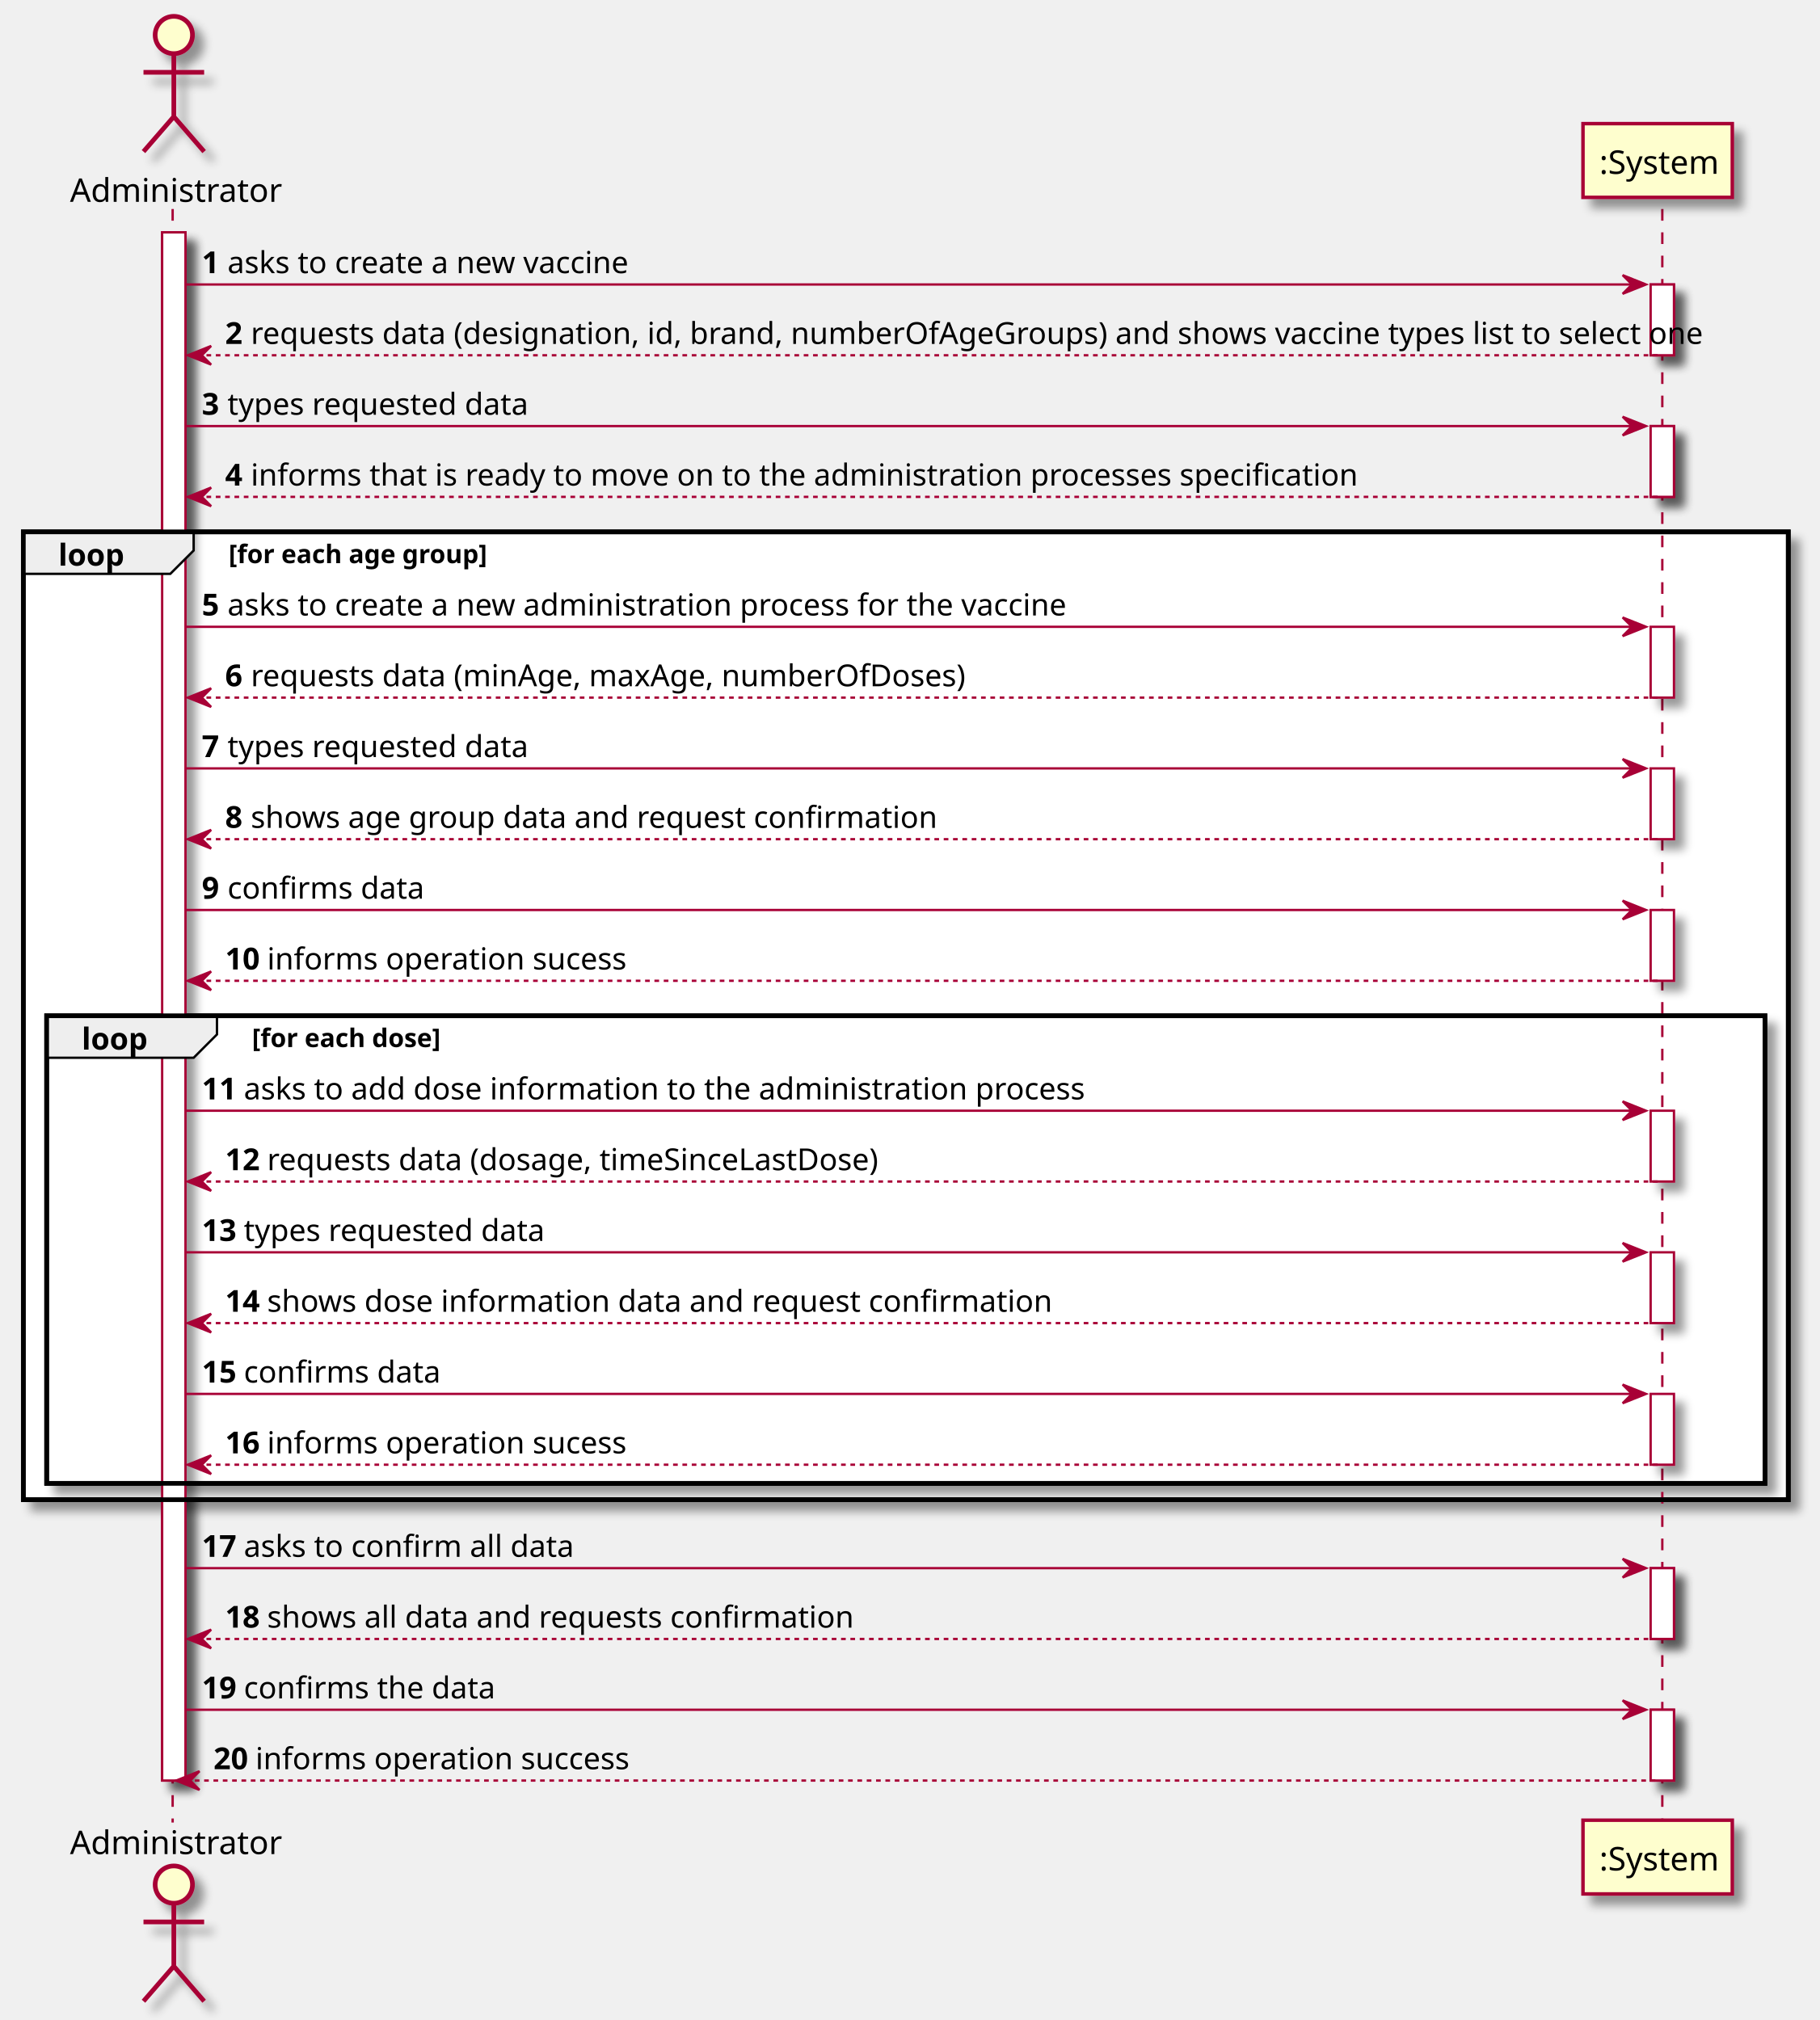
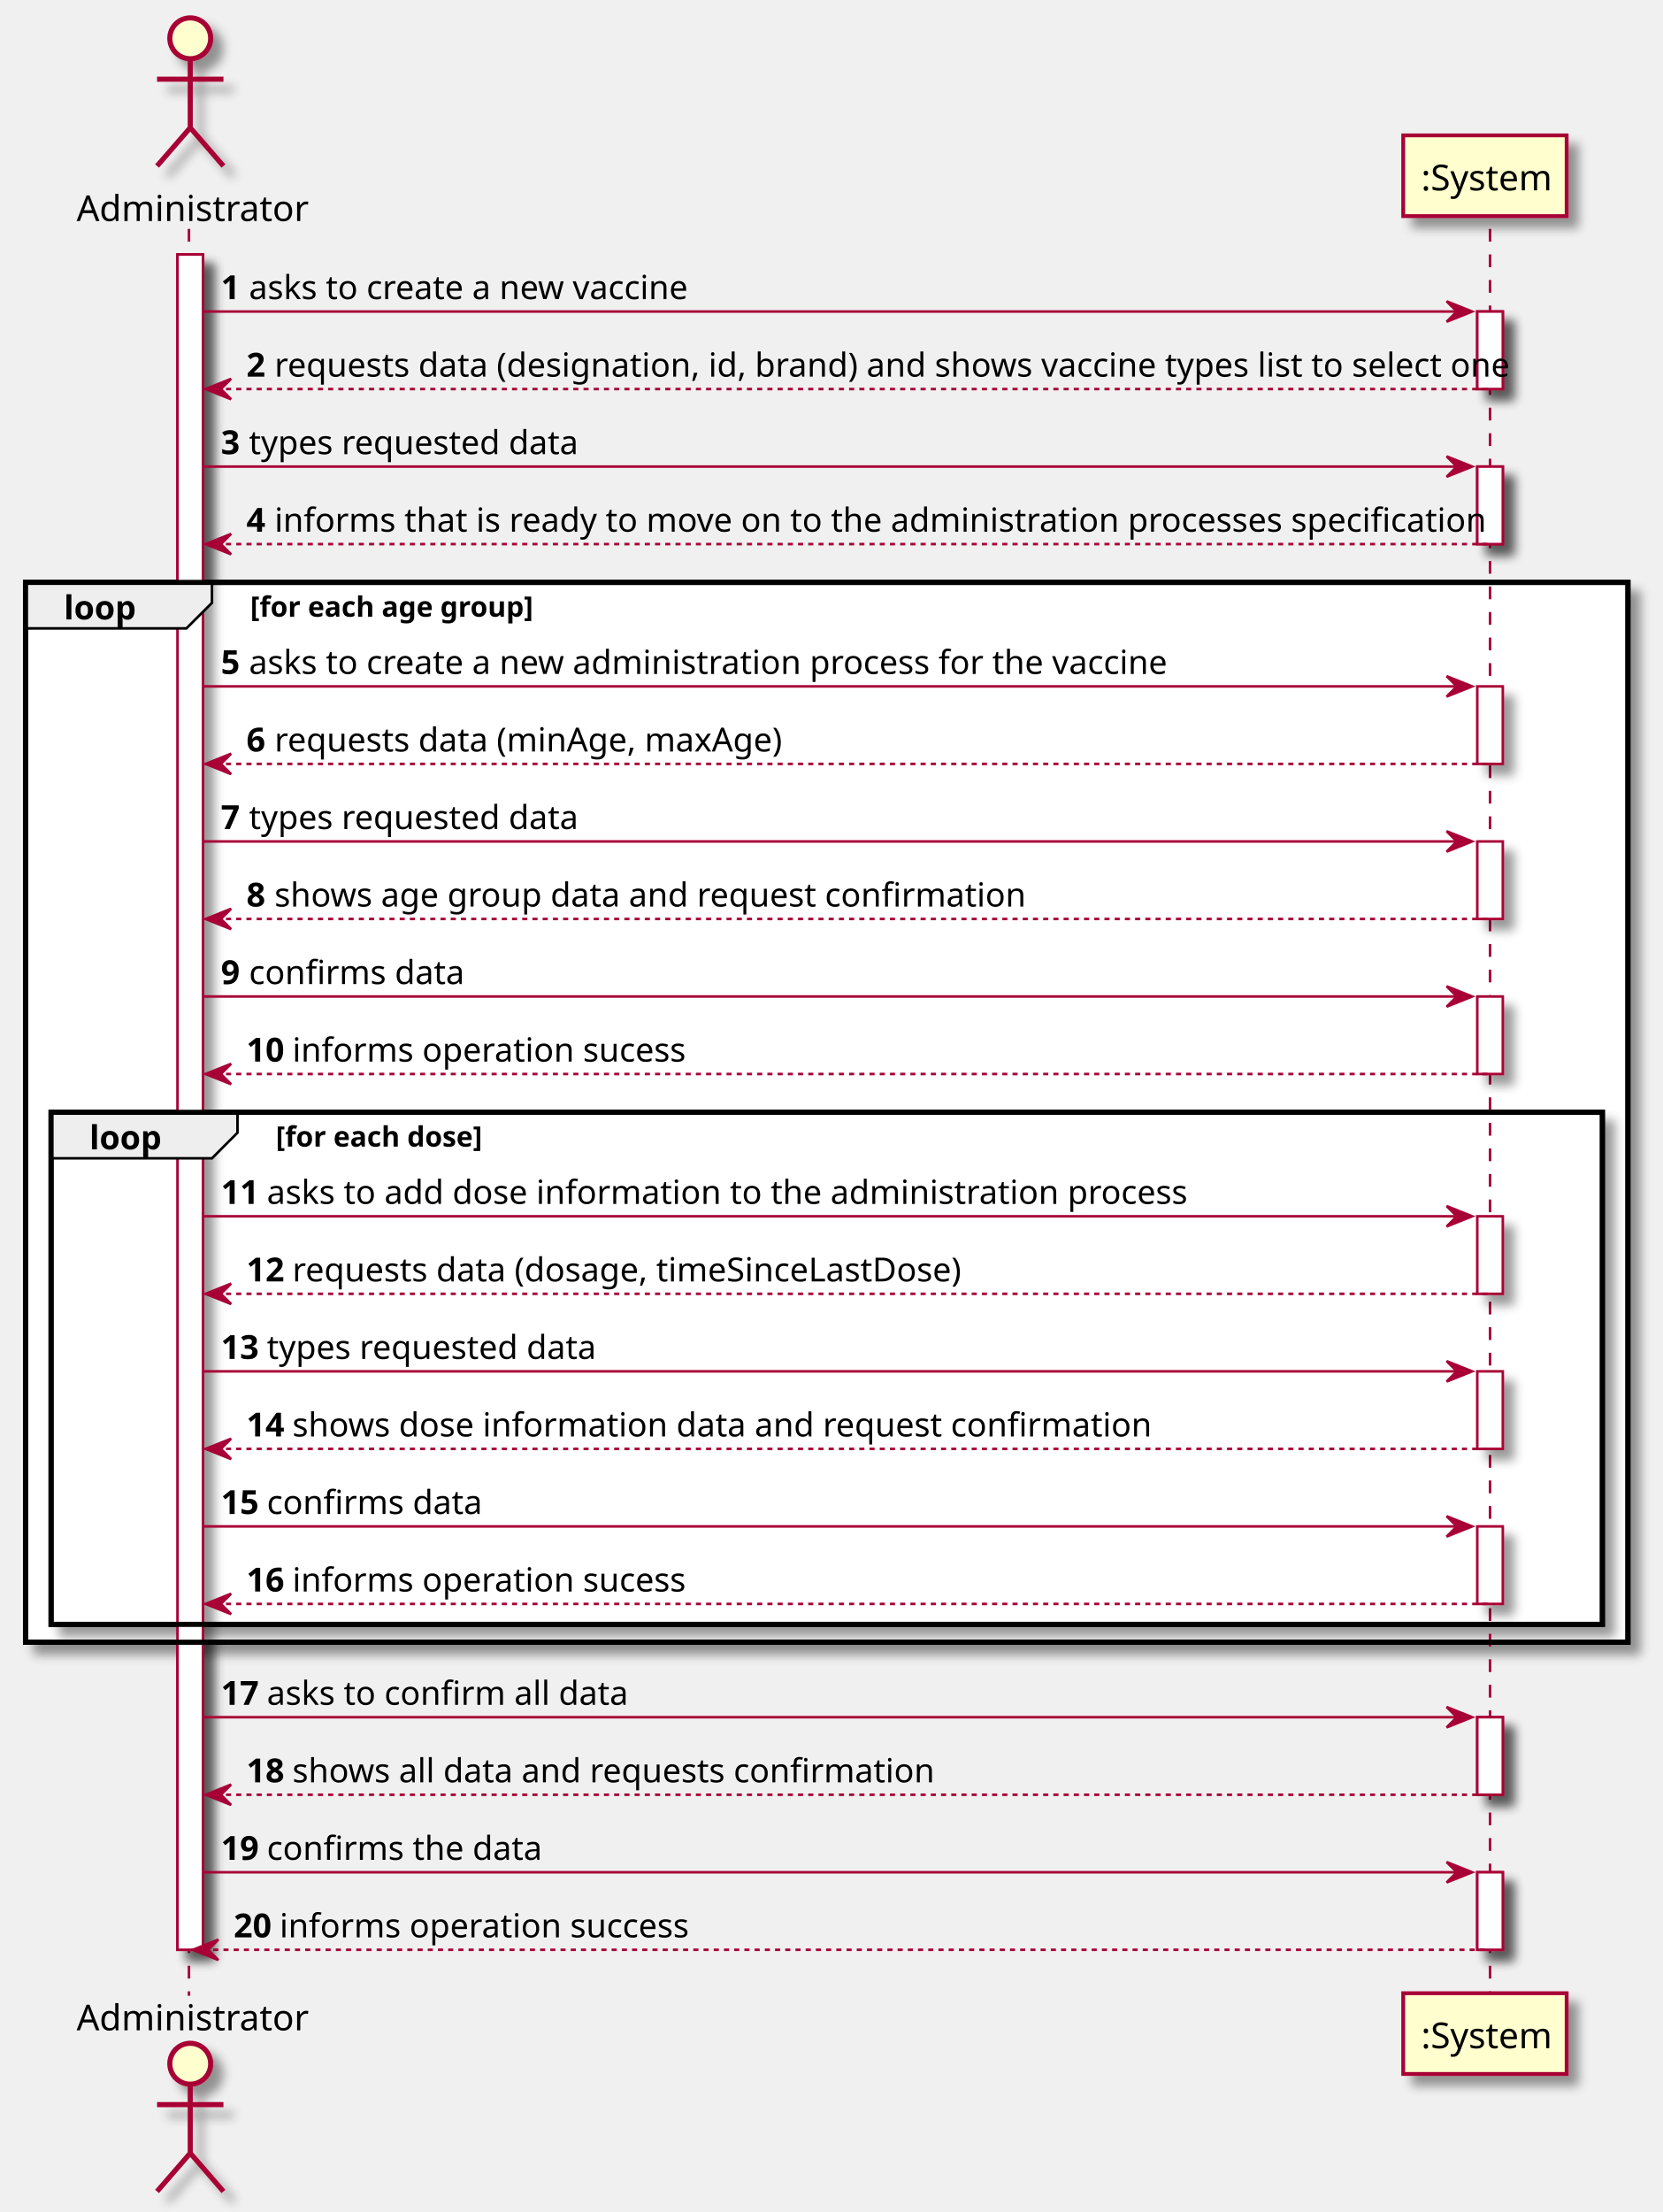
- <svg xmlns="http://www.w3.org/2000/svg" contentScriptType="application/ecmascript" contentStyleType="text/css" height="866px" preserveAspectRatio="none" style="width:780px;height:866px;background:#FFFFFF;" version="1.1" viewBox="0 0 780 866" width="780px" zoomAndPan="magnify">
+ <svg xmlns="http://www.w3.org/2000/svg" contentScriptType="application/ecmascript" contentStyleType="text/css" height="866px" preserveAspectRatio="none" style="width:651px;height:866px;background:#FFFFFF;" version="1.1" viewBox="0 0 651 866" width="651px" zoomAndPan="magnify">
  <defs>
-     <filter height="300%" id="fre8bfm239zzl" width="300%" x="-1" y="-1">
+     <filter height="300%" id="fohx6h0k38ecu" width="300%" x="-1" y="-1">
      <feGaussianBlur result="blurOut" stdDeviation="2.0" />
      <feColorMatrix in="blurOut" result="blurOut2" type="matrix" values="0 0 0 0 0 0 0 0 0 0 0 0 0 0 0 0 0 0 .4 0" />
      <feOffset dx="4.0" dy="4.0" in="blurOut2" result="blurOut3" />
      <feBlend in="SourceGraphic" in2="blurOut3" mode="normal" />
    </filter>
  </defs>
  <g>
-     <rect fill="#FFFFFF" filter="url(#fre8bfm239zzl)" height="663.734" style="stroke:#A80036;stroke-width:1.0;" width="10" x="69.5" y="99.609" />
-     <rect fill="#FFFFFF" filter="url(#fre8bfm239zzl)" height="30.352" style="stroke:#A80036;stroke-width:1.0;" width="10" x="707.5" y="121.961" />
-     <rect fill="#FFFFFF" filter="url(#fre8bfm239zzl)" height="30.352" style="stroke:#A80036;stroke-width:1.0;" width="10" x="707.5" y="182.664" />
-     <rect fill="#FFFFFF" filter="url(#fre8bfm239zzl)" height="30.352" style="stroke:#A80036;stroke-width:1.0;" width="10" x="707.5" y="268.719" />
-     <rect fill="#FFFFFF" filter="url(#fre8bfm239zzl)" height="30.352" style="stroke:#A80036;stroke-width:1.0;" width="10" x="707.5" y="329.422" />
-     <rect fill="#FFFFFF" filter="url(#fre8bfm239zzl)" height="30.352" style="stroke:#A80036;stroke-width:1.0;" width="10" x="707.5" y="390.125" />
-     <rect fill="#FFFFFF" filter="url(#fre8bfm239zzl)" height="30.352" style="stroke:#A80036;stroke-width:1.0;" width="10" x="707.5" y="476.18" />
-     <rect fill="#FFFFFF" filter="url(#fre8bfm239zzl)" height="30.352" style="stroke:#A80036;stroke-width:1.0;" width="10" x="707.5" y="536.883" />
-     <rect fill="#FFFFFF" filter="url(#fre8bfm239zzl)" height="30.352" style="stroke:#A80036;stroke-width:1.0;" width="10" x="707.5" y="597.586" />
-     <rect fill="#FFFFFF" filter="url(#fre8bfm239zzl)" height="30.352" style="stroke:#A80036;stroke-width:1.0;" width="10" x="707.5" y="672.289" />
-     <rect fill="#FFFFFF" filter="url(#fre8bfm239zzl)" height="30.352" style="stroke:#A80036;stroke-width:1.0;" width="10" x="707.5" y="732.992" />
-     <rect fill="#FFFFFF" filter="url(#fre8bfm239zzl)" height="414.922" style="stroke:#000000;stroke-width:2.0;" width="756.5" x="10" y="228.016" />
-     <rect fill="#FFFFFF" filter="url(#fre8bfm239zzl)" height="200.461" style="stroke:#000000;stroke-width:2.0;" width="736.5" x="20" y="435.477" />
+     <rect fill="#FFFFFF" filter="url(#fohx6h0k38ecu)" height="663.734" style="stroke:#A80036;stroke-width:1.0;" width="10" x="69.5" y="99.609" />
+     <rect fill="#FFFFFF" filter="url(#fohx6h0k38ecu)" height="30.352" style="stroke:#A80036;stroke-width:1.0;" width="10" x="578.5" y="121.961" />
+     <rect fill="#FFFFFF" filter="url(#fohx6h0k38ecu)" height="30.352" style="stroke:#A80036;stroke-width:1.0;" width="10" x="578.5" y="182.664" />
+     <rect fill="#FFFFFF" filter="url(#fohx6h0k38ecu)" height="30.352" style="stroke:#A80036;stroke-width:1.0;" width="10" x="578.5" y="268.719" />
+     <rect fill="#FFFFFF" filter="url(#fohx6h0k38ecu)" height="30.352" style="stroke:#A80036;stroke-width:1.0;" width="10" x="578.5" y="329.422" />
+     <rect fill="#FFFFFF" filter="url(#fohx6h0k38ecu)" height="30.352" style="stroke:#A80036;stroke-width:1.0;" width="10" x="578.5" y="390.125" />
+     <rect fill="#FFFFFF" filter="url(#fohx6h0k38ecu)" height="30.352" style="stroke:#A80036;stroke-width:1.0;" width="10" x="578.5" y="476.18" />
+     <rect fill="#FFFFFF" filter="url(#fohx6h0k38ecu)" height="30.352" style="stroke:#A80036;stroke-width:1.0;" width="10" x="578.5" y="536.883" />
+     <rect fill="#FFFFFF" filter="url(#fohx6h0k38ecu)" height="30.352" style="stroke:#A80036;stroke-width:1.0;" width="10" x="578.5" y="597.586" />
+     <rect fill="#FFFFFF" filter="url(#fohx6h0k38ecu)" height="30.352" style="stroke:#A80036;stroke-width:1.0;" width="10" x="578.5" y="672.289" />
+     <rect fill="#FFFFFF" filter="url(#fohx6h0k38ecu)" height="30.352" style="stroke:#A80036;stroke-width:1.0;" width="10" x="578.5" y="732.992" />
+     <rect fill="#FFFFFF" filter="url(#fohx6h0k38ecu)" height="414.922" style="stroke:#000000;stroke-width:2.0;" width="627.5" x="10" y="228.016" />
+     <rect fill="#FFFFFF" filter="url(#fohx6h0k38ecu)" height="200.461" style="stroke:#000000;stroke-width:2.0;" width="607.5" x="20" y="435.477" />
    <line style="stroke:#A80036;stroke-width:1.0;stroke-dasharray:5.0,5.0;" x1="74" x2="74" y1="89.609" y2="781.344" />
-     <line style="stroke:#A80036;stroke-width:1.0;stroke-dasharray:5.0,5.0;" x1="712.5" x2="712.5" y1="89.609" y2="781.344" />
+     <line style="stroke:#A80036;stroke-width:1.0;stroke-dasharray:5.0,5.0;" x1="583.5" x2="583.5" y1="89.609" y2="781.344" />
    <text fill="#000000" font-family="sans-serif" font-size="14" lengthAdjust="spacing" textLength="83" x="30" y="86.533">Administrator</text>
-     <ellipse cx="74.5" cy="15" fill="#FEFECE" filter="url(#fre8bfm239zzl)" rx="8" ry="8" style="stroke:#A80036;stroke-width:2.0;" />
-     <path d="M74.5,23 L74.5,50 M61.5,31 L87.5,31 M74.5,50 L61.5,65 M74.5,50 L87.5,65 " fill="none" filter="url(#fre8bfm239zzl)" style="stroke:#A80036;stroke-width:2.0;" />
+     <ellipse cx="74.5" cy="15" fill="#FEFECE" filter="url(#fohx6h0k38ecu)" rx="8" ry="8" style="stroke:#A80036;stroke-width:2.0;" />
+     <path d="M74.5,23 L74.5,50 M61.5,31 L87.5,31 M74.5,50 L61.5,65 M74.5,50 L87.5,65 " fill="none" filter="url(#fohx6h0k38ecu)" style="stroke:#A80036;stroke-width:2.0;" />
    <text fill="#000000" font-family="sans-serif" font-size="14" lengthAdjust="spacing" textLength="83" x="30" y="794.877">Administrator</text>
-     <ellipse cx="74.5" cy="807.953" fill="#FEFECE" filter="url(#fre8bfm239zzl)" rx="8" ry="8" style="stroke:#A80036;stroke-width:2.0;" />
-     <path d="M74.5,815.953 L74.5,842.953 M61.5,823.953 L87.5,823.953 M74.5,842.953 L61.5,857.953 M74.5,842.953 L87.5,857.953 " fill="none" filter="url(#fre8bfm239zzl)" style="stroke:#A80036;stroke-width:2.0;" />
-     <rect fill="#FEFECE" filter="url(#fre8bfm239zzl)" height="31.609" style="stroke:#A80036;stroke-width:1.5;" width="64" x="678.5" y="53" />
-     <text fill="#000000" font-family="sans-serif" font-size="14" lengthAdjust="spacing" textLength="50" x="685.5" y="74.533">:System</text>
-     <rect fill="#FEFECE" filter="url(#fre8bfm239zzl)" height="31.609" style="stroke:#A80036;stroke-width:1.5;" width="64" x="678.5" y="780.344" />
-     <text fill="#000000" font-family="sans-serif" font-size="14" lengthAdjust="spacing" textLength="50" x="685.5" y="801.877">:System</text>
-     <rect fill="#FFFFFF" filter="url(#fre8bfm239zzl)" height="663.734" style="stroke:#A80036;stroke-width:1.0;" width="10" x="69.5" y="99.609" />
-     <rect fill="#FFFFFF" filter="url(#fre8bfm239zzl)" height="30.352" style="stroke:#A80036;stroke-width:1.0;" width="10" x="707.5" y="121.961" />
-     <rect fill="#FFFFFF" filter="url(#fre8bfm239zzl)" height="30.352" style="stroke:#A80036;stroke-width:1.0;" width="10" x="707.5" y="182.664" />
-     <rect fill="#FFFFFF" filter="url(#fre8bfm239zzl)" height="30.352" style="stroke:#A80036;stroke-width:1.0;" width="10" x="707.5" y="268.719" />
-     <rect fill="#FFFFFF" filter="url(#fre8bfm239zzl)" height="30.352" style="stroke:#A80036;stroke-width:1.0;" width="10" x="707.5" y="329.422" />
-     <rect fill="#FFFFFF" filter="url(#fre8bfm239zzl)" height="30.352" style="stroke:#A80036;stroke-width:1.0;" width="10" x="707.5" y="390.125" />
-     <rect fill="#FFFFFF" filter="url(#fre8bfm239zzl)" height="30.352" style="stroke:#A80036;stroke-width:1.0;" width="10" x="707.5" y="476.18" />
-     <rect fill="#FFFFFF" filter="url(#fre8bfm239zzl)" height="30.352" style="stroke:#A80036;stroke-width:1.0;" width="10" x="707.5" y="536.883" />
-     <rect fill="#FFFFFF" filter="url(#fre8bfm239zzl)" height="30.352" style="stroke:#A80036;stroke-width:1.0;" width="10" x="707.5" y="597.586" />
-     <rect fill="#FFFFFF" filter="url(#fre8bfm239zzl)" height="30.352" style="stroke:#A80036;stroke-width:1.0;" width="10" x="707.5" y="672.289" />
-     <rect fill="#FFFFFF" filter="url(#fre8bfm239zzl)" height="30.352" style="stroke:#A80036;stroke-width:1.0;" width="10" x="707.5" y="732.992" />
-     <polygon fill="#A80036" points="695.5,117.961,705.5,121.961,695.5,125.961,699.5,121.961" style="stroke:#A80036;stroke-width:1.0;" />
-     <line style="stroke:#A80036;stroke-width:1.0;" x1="79.5" x2="701.5" y1="121.961" y2="121.961" />
+     <ellipse cx="74.5" cy="807.953" fill="#FEFECE" filter="url(#fohx6h0k38ecu)" rx="8" ry="8" style="stroke:#A80036;stroke-width:2.0;" />
+     <path d="M74.5,815.953 L74.5,842.953 M61.5,823.953 L87.5,823.953 M74.5,842.953 L61.5,857.953 M74.5,842.953 L87.5,857.953 " fill="none" filter="url(#fohx6h0k38ecu)" style="stroke:#A80036;stroke-width:2.0;" />
+     <rect fill="#FEFECE" filter="url(#fohx6h0k38ecu)" height="31.609" style="stroke:#A80036;stroke-width:1.5;" width="64" x="549.5" y="53" />
+     <text fill="#000000" font-family="sans-serif" font-size="14" lengthAdjust="spacing" textLength="50" x="556.5" y="74.533">:System</text>
+     <rect fill="#FEFECE" filter="url(#fohx6h0k38ecu)" height="31.609" style="stroke:#A80036;stroke-width:1.5;" width="64" x="549.5" y="780.344" />
+     <text fill="#000000" font-family="sans-serif" font-size="14" lengthAdjust="spacing" textLength="50" x="556.5" y="801.877">:System</text>
+     <rect fill="#FFFFFF" filter="url(#fohx6h0k38ecu)" height="663.734" style="stroke:#A80036;stroke-width:1.0;" width="10" x="69.5" y="99.609" />
+     <rect fill="#FFFFFF" filter="url(#fohx6h0k38ecu)" height="30.352" style="stroke:#A80036;stroke-width:1.0;" width="10" x="578.5" y="121.961" />
+     <rect fill="#FFFFFF" filter="url(#fohx6h0k38ecu)" height="30.352" style="stroke:#A80036;stroke-width:1.0;" width="10" x="578.5" y="182.664" />
+     <rect fill="#FFFFFF" filter="url(#fohx6h0k38ecu)" height="30.352" style="stroke:#A80036;stroke-width:1.0;" width="10" x="578.5" y="268.719" />
+     <rect fill="#FFFFFF" filter="url(#fohx6h0k38ecu)" height="30.352" style="stroke:#A80036;stroke-width:1.0;" width="10" x="578.5" y="329.422" />
+     <rect fill="#FFFFFF" filter="url(#fohx6h0k38ecu)" height="30.352" style="stroke:#A80036;stroke-width:1.0;" width="10" x="578.5" y="390.125" />
+     <rect fill="#FFFFFF" filter="url(#fohx6h0k38ecu)" height="30.352" style="stroke:#A80036;stroke-width:1.0;" width="10" x="578.5" y="476.18" />
+     <rect fill="#FFFFFF" filter="url(#fohx6h0k38ecu)" height="30.352" style="stroke:#A80036;stroke-width:1.0;" width="10" x="578.5" y="536.883" />
+     <rect fill="#FFFFFF" filter="url(#fohx6h0k38ecu)" height="30.352" style="stroke:#A80036;stroke-width:1.0;" width="10" x="578.5" y="597.586" />
+     <rect fill="#FFFFFF" filter="url(#fohx6h0k38ecu)" height="30.352" style="stroke:#A80036;stroke-width:1.0;" width="10" x="578.5" y="672.289" />
+     <rect fill="#FFFFFF" filter="url(#fohx6h0k38ecu)" height="30.352" style="stroke:#A80036;stroke-width:1.0;" width="10" x="578.5" y="732.992" />
+     <polygon fill="#A80036" points="566.5,117.961,576.5,121.961,566.5,125.961,570.5,121.961" style="stroke:#A80036;stroke-width:1.0;" />
+     <line style="stroke:#A80036;stroke-width:1.0;" x1="79.5" x2="572.5" y1="121.961" y2="121.961" />
    <text fill="#000000" font-family="sans-serif" font-size="13" font-weight="bold" lengthAdjust="spacing" textLength="7" x="86.5" y="117.105">1</text>
    <text fill="#000000" font-family="sans-serif" font-size="13" lengthAdjust="spacing" textLength="168" x="97.5" y="117.105">asks to create a new vaccine</text>
    <polygon fill="#A80036" points="90.5,148.312,80.5,152.312,90.5,156.312,86.5,152.312" style="stroke:#A80036;stroke-width:1.0;" />
-     <line style="stroke:#A80036;stroke-width:1.0;stroke-dasharray:2.0,2.0;" x1="84.5" x2="711.5" y1="152.312" y2="152.312" />
+     <line style="stroke:#A80036;stroke-width:1.0;stroke-dasharray:2.0,2.0;" x1="84.5" x2="582.5" y1="152.312" y2="152.312" />
    <text fill="#000000" font-family="sans-serif" font-size="13" font-weight="bold" lengthAdjust="spacing" textLength="7" x="96.5" y="147.456">2</text>
-     <text fill="#000000" font-family="sans-serif" font-size="13" lengthAdjust="spacing" textLength="593" x="107.5" y="147.456">requests data (designation, id, brand, numberOfAgeGroups) and shows vaccine types list to select one</text>
-     <polygon fill="#A80036" points="695.5,178.664,705.5,182.664,695.5,186.664,699.5,182.664" style="stroke:#A80036;stroke-width:1.0;" />
-     <line style="stroke:#A80036;stroke-width:1.0;" x1="79.5" x2="701.5" y1="182.664" y2="182.664" />
+     <text fill="#000000" font-family="sans-serif" font-size="13" lengthAdjust="spacing" textLength="464" x="107.5" y="147.456">requests data (designation, id, brand) and shows vaccine types list to select one</text>
+     <polygon fill="#A80036" points="566.5,178.664,576.5,182.664,566.5,186.664,570.5,182.664" style="stroke:#A80036;stroke-width:1.0;" />
+     <line style="stroke:#A80036;stroke-width:1.0;" x1="79.5" x2="572.5" y1="182.664" y2="182.664" />
    <text fill="#000000" font-family="sans-serif" font-size="13" font-weight="bold" lengthAdjust="spacing" textLength="7" x="86.5" y="177.808">3</text>
    <text fill="#000000" font-family="sans-serif" font-size="13" lengthAdjust="spacing" textLength="122" x="97.5" y="177.808">types requested data</text>
    <polygon fill="#A80036" points="90.5,209.016,80.5,213.016,90.5,217.016,86.5,213.016" style="stroke:#A80036;stroke-width:1.0;" />
-     <line style="stroke:#A80036;stroke-width:1.0;stroke-dasharray:2.0,2.0;" x1="84.5" x2="711.5" y1="213.016" y2="213.016" />
+     <line style="stroke:#A80036;stroke-width:1.0;stroke-dasharray:2.0,2.0;" x1="84.5" x2="582.5" y1="213.016" y2="213.016" />
    <text fill="#000000" font-family="sans-serif" font-size="13" font-weight="bold" lengthAdjust="spacing" textLength="7" x="96.5" y="208.159">4</text>
    <text fill="#000000" font-family="sans-serif" font-size="13" lengthAdjust="spacing" textLength="447" x="107.5" y="208.159">informs that is ready to move on to the administration processes specification</text>
    <path d="M10,228.016 L83,228.016 L83,236.016 L73,246.016 L10,246.016 L10,228.016 " fill="#EEEEEE" style="stroke:#000000;stroke-width:1.0;" />
-     <rect fill="none" height="414.922" style="stroke:#000000;stroke-width:2.0;" width="756.5" x="10" y="228.016" />
+     <rect fill="none" height="414.922" style="stroke:#000000;stroke-width:2.0;" width="627.5" x="10" y="228.016" />
    <text fill="#000000" font-family="sans-serif" font-size="13" font-weight="bold" lengthAdjust="spacing" textLength="28" x="25" y="242.511">loop</text>
    <text fill="#000000" font-family="sans-serif" font-size="11" font-weight="bold" lengthAdjust="spacing" textLength="112" x="98" y="241.435">[for each age group]</text>
-     <polygon fill="#A80036" points="695.5,264.719,705.5,268.719,695.5,272.719,699.5,268.719" style="stroke:#A80036;stroke-width:1.0;" />
-     <line style="stroke:#A80036;stroke-width:1.0;" x1="79.5" x2="701.5" y1="268.719" y2="268.719" />
+     <polygon fill="#A80036" points="566.5,264.719,576.5,268.719,566.5,272.719,570.5,268.719" style="stroke:#A80036;stroke-width:1.0;" />
+     <line style="stroke:#A80036;stroke-width:1.0;" x1="79.5" x2="572.5" y1="268.719" y2="268.719" />
    <text fill="#000000" font-family="sans-serif" font-size="13" font-weight="bold" lengthAdjust="spacing" textLength="7" x="86.5" y="263.862">5</text>
    <text fill="#000000" font-family="sans-serif" font-size="13" lengthAdjust="spacing" textLength="343" x="97.5" y="263.862">asks to create a new administration process for the vaccine</text>
    <polygon fill="#A80036" points="90.5,295.07,80.5,299.07,90.5,303.07,86.5,299.07" style="stroke:#A80036;stroke-width:1.0;" />
-     <line style="stroke:#A80036;stroke-width:1.0;stroke-dasharray:2.0,2.0;" x1="84.5" x2="711.5" y1="299.07" y2="299.07" />
+     <line style="stroke:#A80036;stroke-width:1.0;stroke-dasharray:2.0,2.0;" x1="84.5" x2="582.5" y1="299.07" y2="299.07" />
    <text fill="#000000" font-family="sans-serif" font-size="13" font-weight="bold" lengthAdjust="spacing" textLength="7" x="96.5" y="294.214">6</text>
-     <text fill="#000000" font-family="sans-serif" font-size="13" lengthAdjust="spacing" textLength="292" x="107.5" y="294.214">requests data (minAge, maxAge, numberOfDoses)</text>
-     <polygon fill="#A80036" points="695.5,325.422,705.5,329.422,695.5,333.422,699.5,329.422" style="stroke:#A80036;stroke-width:1.0;" />
-     <line style="stroke:#A80036;stroke-width:1.0;" x1="79.5" x2="701.5" y1="329.422" y2="329.422" />
+     <text fill="#000000" font-family="sans-serif" font-size="13" lengthAdjust="spacing" textLength="191" x="107.5" y="294.214">requests data (minAge, maxAge)</text>
+     <polygon fill="#A80036" points="566.5,325.422,576.5,329.422,566.5,333.422,570.5,329.422" style="stroke:#A80036;stroke-width:1.0;" />
+     <line style="stroke:#A80036;stroke-width:1.0;" x1="79.5" x2="572.5" y1="329.422" y2="329.422" />
    <text fill="#000000" font-family="sans-serif" font-size="13" font-weight="bold" lengthAdjust="spacing" textLength="7" x="86.5" y="324.565">7</text>
    <text fill="#000000" font-family="sans-serif" font-size="13" lengthAdjust="spacing" textLength="122" x="97.5" y="324.565">types requested data</text>
    <polygon fill="#A80036" points="90.5,355.773,80.5,359.773,90.5,363.773,86.5,359.773" style="stroke:#A80036;stroke-width:1.0;" />
-     <line style="stroke:#A80036;stroke-width:1.0;stroke-dasharray:2.0,2.0;" x1="84.5" x2="711.5" y1="359.773" y2="359.773" />
+     <line style="stroke:#A80036;stroke-width:1.0;stroke-dasharray:2.0,2.0;" x1="84.5" x2="582.5" y1="359.773" y2="359.773" />
    <text fill="#000000" font-family="sans-serif" font-size="13" font-weight="bold" lengthAdjust="spacing" textLength="7" x="96.5" y="354.917">8</text>
    <text fill="#000000" font-family="sans-serif" font-size="13" lengthAdjust="spacing" textLength="273" x="107.5" y="354.917">shows age group data and request confirmation</text>
-     <polygon fill="#A80036" points="695.5,386.125,705.5,390.125,695.5,394.125,699.5,390.125" style="stroke:#A80036;stroke-width:1.0;" />
-     <line style="stroke:#A80036;stroke-width:1.0;" x1="79.5" x2="701.5" y1="390.125" y2="390.125" />
+     <polygon fill="#A80036" points="566.5,386.125,576.5,390.125,566.5,394.125,570.5,390.125" style="stroke:#A80036;stroke-width:1.0;" />
+     <line style="stroke:#A80036;stroke-width:1.0;" x1="79.5" x2="572.5" y1="390.125" y2="390.125" />
    <text fill="#000000" font-family="sans-serif" font-size="13" font-weight="bold" lengthAdjust="spacing" textLength="7" x="86.5" y="385.269">9</text>
    <text fill="#000000" font-family="sans-serif" font-size="13" lengthAdjust="spacing" textLength="78" x="97.5" y="385.269">confirms data</text>
    <polygon fill="#A80036" points="90.5,416.477,80.5,420.477,90.5,424.477,86.5,420.477" style="stroke:#A80036;stroke-width:1.0;" />
-     <line style="stroke:#A80036;stroke-width:1.0;stroke-dasharray:2.0,2.0;" x1="84.5" x2="711.5" y1="420.477" y2="420.477" />
+     <line style="stroke:#A80036;stroke-width:1.0;stroke-dasharray:2.0,2.0;" x1="84.5" x2="582.5" y1="420.477" y2="420.477" />
    <text fill="#000000" font-family="sans-serif" font-size="13" font-weight="bold" lengthAdjust="spacing" textLength="14" x="96.5" y="415.62">10</text>
    <text fill="#000000" font-family="sans-serif" font-size="13" lengthAdjust="spacing" textLength="145" x="114.5" y="415.62">informs operation sucess</text>
    <path d="M20,435.477 L93,435.477 L93,443.477 L83,453.477 L20,453.477 L20,435.477 " fill="#EEEEEE" style="stroke:#000000;stroke-width:1.0;" />
-     <rect fill="none" height="200.461" style="stroke:#000000;stroke-width:2.0;" width="736.5" x="20" y="435.477" />
+     <rect fill="none" height="200.461" style="stroke:#000000;stroke-width:2.0;" width="607.5" x="20" y="435.477" />
    <text fill="#000000" font-family="sans-serif" font-size="13" font-weight="bold" lengthAdjust="spacing" textLength="28" x="35" y="449.972">loop</text>
    <text fill="#000000" font-family="sans-serif" font-size="11" font-weight="bold" lengthAdjust="spacing" textLength="84" x="108" y="448.896">[for each dose]</text>
-     <polygon fill="#A80036" points="695.5,472.18,705.5,476.18,695.5,480.18,699.5,476.18" style="stroke:#A80036;stroke-width:1.0;" />
-     <line style="stroke:#A80036;stroke-width:1.0;" x1="79.5" x2="701.5" y1="476.18" y2="476.18" />
+     <polygon fill="#A80036" points="566.5,472.18,576.5,476.18,566.5,480.18,570.5,476.18" style="stroke:#A80036;stroke-width:1.0;" />
+     <line style="stroke:#A80036;stroke-width:1.0;" x1="79.5" x2="572.5" y1="476.18" y2="476.18" />
    <text fill="#000000" font-family="sans-serif" font-size="13" font-weight="bold" lengthAdjust="spacing" textLength="14" x="86.5" y="471.323">11</text>
    <text fill="#000000" font-family="sans-serif" font-size="13" lengthAdjust="spacing" textLength="339" x="104.5" y="471.323">asks to add dose information to the administration process</text>
    <polygon fill="#A80036" points="90.5,502.531,80.5,506.531,90.5,510.531,86.5,506.531" style="stroke:#A80036;stroke-width:1.0;" />
-     <line style="stroke:#A80036;stroke-width:1.0;stroke-dasharray:2.0,2.0;" x1="84.5" x2="711.5" y1="506.531" y2="506.531" />
+     <line style="stroke:#A80036;stroke-width:1.0;stroke-dasharray:2.0,2.0;" x1="84.5" x2="582.5" y1="506.531" y2="506.531" />
    <text fill="#000000" font-family="sans-serif" font-size="13" font-weight="bold" lengthAdjust="spacing" textLength="14" x="96.5" y="501.675">12</text>
    <text fill="#000000" font-family="sans-serif" font-size="13" lengthAdjust="spacing" textLength="254" x="114.5" y="501.675">requests data (dosage, timeSinceLastDose)</text>
-     <polygon fill="#A80036" points="695.5,532.883,705.5,536.883,695.5,540.883,699.5,536.883" style="stroke:#A80036;stroke-width:1.0;" />
-     <line style="stroke:#A80036;stroke-width:1.0;" x1="79.5" x2="701.5" y1="536.883" y2="536.883" />
+     <polygon fill="#A80036" points="566.5,532.883,576.5,536.883,566.5,540.883,570.5,536.883" style="stroke:#A80036;stroke-width:1.0;" />
+     <line style="stroke:#A80036;stroke-width:1.0;" x1="79.5" x2="572.5" y1="536.883" y2="536.883" />
    <text fill="#000000" font-family="sans-serif" font-size="13" font-weight="bold" lengthAdjust="spacing" textLength="14" x="86.5" y="532.026">13</text>
    <text fill="#000000" font-family="sans-serif" font-size="13" lengthAdjust="spacing" textLength="122" x="104.5" y="532.026">types requested data</text>
    <polygon fill="#A80036" points="90.5,563.234,80.5,567.234,90.5,571.234,86.5,567.234" style="stroke:#A80036;stroke-width:1.0;" />
-     <line style="stroke:#A80036;stroke-width:1.0;stroke-dasharray:2.0,2.0;" x1="84.5" x2="711.5" y1="567.234" y2="567.234" />
+     <line style="stroke:#A80036;stroke-width:1.0;stroke-dasharray:2.0,2.0;" x1="84.5" x2="582.5" y1="567.234" y2="567.234" />
    <text fill="#000000" font-family="sans-serif" font-size="13" font-weight="bold" lengthAdjust="spacing" textLength="14" x="96.5" y="562.378">14</text>
    <text fill="#000000" font-family="sans-serif" font-size="13" lengthAdjust="spacing" textLength="311" x="114.5" y="562.378">shows dose information data and request confirmation</text>
-     <polygon fill="#A80036" points="695.5,593.586,705.5,597.586,695.5,601.586,699.5,597.586" style="stroke:#A80036;stroke-width:1.0;" />
-     <line style="stroke:#A80036;stroke-width:1.0;" x1="79.5" x2="701.5" y1="597.586" y2="597.586" />
+     <polygon fill="#A80036" points="566.5,593.586,576.5,597.586,566.5,601.586,570.5,597.586" style="stroke:#A80036;stroke-width:1.0;" />
+     <line style="stroke:#A80036;stroke-width:1.0;" x1="79.5" x2="572.5" y1="597.586" y2="597.586" />
    <text fill="#000000" font-family="sans-serif" font-size="13" font-weight="bold" lengthAdjust="spacing" textLength="14" x="86.5" y="592.73">15</text>
    <text fill="#000000" font-family="sans-serif" font-size="13" lengthAdjust="spacing" textLength="78" x="104.5" y="592.73">confirms data</text>
    <polygon fill="#A80036" points="90.5,623.938,80.5,627.938,90.5,631.938,86.5,627.938" style="stroke:#A80036;stroke-width:1.0;" />
-     <line style="stroke:#A80036;stroke-width:1.0;stroke-dasharray:2.0,2.0;" x1="84.5" x2="711.5" y1="627.938" y2="627.938" />
+     <line style="stroke:#A80036;stroke-width:1.0;stroke-dasharray:2.0,2.0;" x1="84.5" x2="582.5" y1="627.938" y2="627.938" />
    <text fill="#000000" font-family="sans-serif" font-size="13" font-weight="bold" lengthAdjust="spacing" textLength="14" x="96.5" y="623.081">16</text>
    <text fill="#000000" font-family="sans-serif" font-size="13" lengthAdjust="spacing" textLength="145" x="114.5" y="623.081">informs operation sucess</text>
-     <polygon fill="#A80036" points="695.5,668.289,705.5,672.289,695.5,676.289,699.5,672.289" style="stroke:#A80036;stroke-width:1.0;" />
-     <line style="stroke:#A80036;stroke-width:1.0;" x1="79.5" x2="701.5" y1="672.289" y2="672.289" />
+     <polygon fill="#A80036" points="566.5,668.289,576.5,672.289,566.5,676.289,570.5,672.289" style="stroke:#A80036;stroke-width:1.0;" />
+     <line style="stroke:#A80036;stroke-width:1.0;" x1="79.5" x2="572.5" y1="672.289" y2="672.289" />
    <text fill="#000000" font-family="sans-serif" font-size="13" font-weight="bold" lengthAdjust="spacing" textLength="14" x="86.5" y="667.433">17</text>
    <text fill="#000000" font-family="sans-serif" font-size="13" lengthAdjust="spacing" textLength="135" x="104.5" y="667.433">asks to confirm all data</text>
    <polygon fill="#A80036" points="90.5,698.641,80.5,702.641,90.5,706.641,86.5,702.641" style="stroke:#A80036;stroke-width:1.0;" />
-     <line style="stroke:#A80036;stroke-width:1.0;stroke-dasharray:2.0,2.0;" x1="84.5" x2="711.5" y1="702.641" y2="702.641" />
+     <line style="stroke:#A80036;stroke-width:1.0;stroke-dasharray:2.0,2.0;" x1="84.5" x2="582.5" y1="702.641" y2="702.641" />
    <text fill="#000000" font-family="sans-serif" font-size="13" font-weight="bold" lengthAdjust="spacing" textLength="14" x="96.5" y="697.784">18</text>
    <text fill="#000000" font-family="sans-serif" font-size="13" lengthAdjust="spacing" textLength="236" x="114.5" y="697.784">shows all data and requests confirmation</text>
-     <polygon fill="#A80036" points="695.5,728.992,705.5,732.992,695.5,736.992,699.5,732.992" style="stroke:#A80036;stroke-width:1.0;" />
-     <line style="stroke:#A80036;stroke-width:1.0;" x1="79.5" x2="701.5" y1="732.992" y2="732.992" />
+     <polygon fill="#A80036" points="566.5,728.992,576.5,732.992,566.5,736.992,570.5,732.992" style="stroke:#A80036;stroke-width:1.0;" />
+     <line style="stroke:#A80036;stroke-width:1.0;" x1="79.5" x2="572.5" y1="732.992" y2="732.992" />
    <text fill="#000000" font-family="sans-serif" font-size="13" font-weight="bold" lengthAdjust="spacing" textLength="14" x="86.5" y="728.136">19</text>
    <text fill="#000000" font-family="sans-serif" font-size="13" lengthAdjust="spacing" textLength="100" x="104.5" y="728.136">confirms the data</text>
    <polygon fill="#A80036" points="85.5,759.344,75.5,763.344,85.5,767.344,81.5,763.344" style="stroke:#A80036;stroke-width:1.0;" />
-     <line style="stroke:#A80036;stroke-width:1.0;stroke-dasharray:2.0,2.0;" x1="79.5" x2="711.5" y1="763.344" y2="763.344" />
+     <line style="stroke:#A80036;stroke-width:1.0;stroke-dasharray:2.0,2.0;" x1="79.5" x2="582.5" y1="763.344" y2="763.344" />
    <text fill="#000000" font-family="sans-serif" font-size="13" font-weight="bold" lengthAdjust="spacing" textLength="14" x="91.5" y="758.487">20</text>
    <text fill="#000000" font-family="sans-serif" font-size="13" lengthAdjust="spacing" textLength="152" x="109.5" y="758.487">informs operation success</text>
  </g>
</svg>
